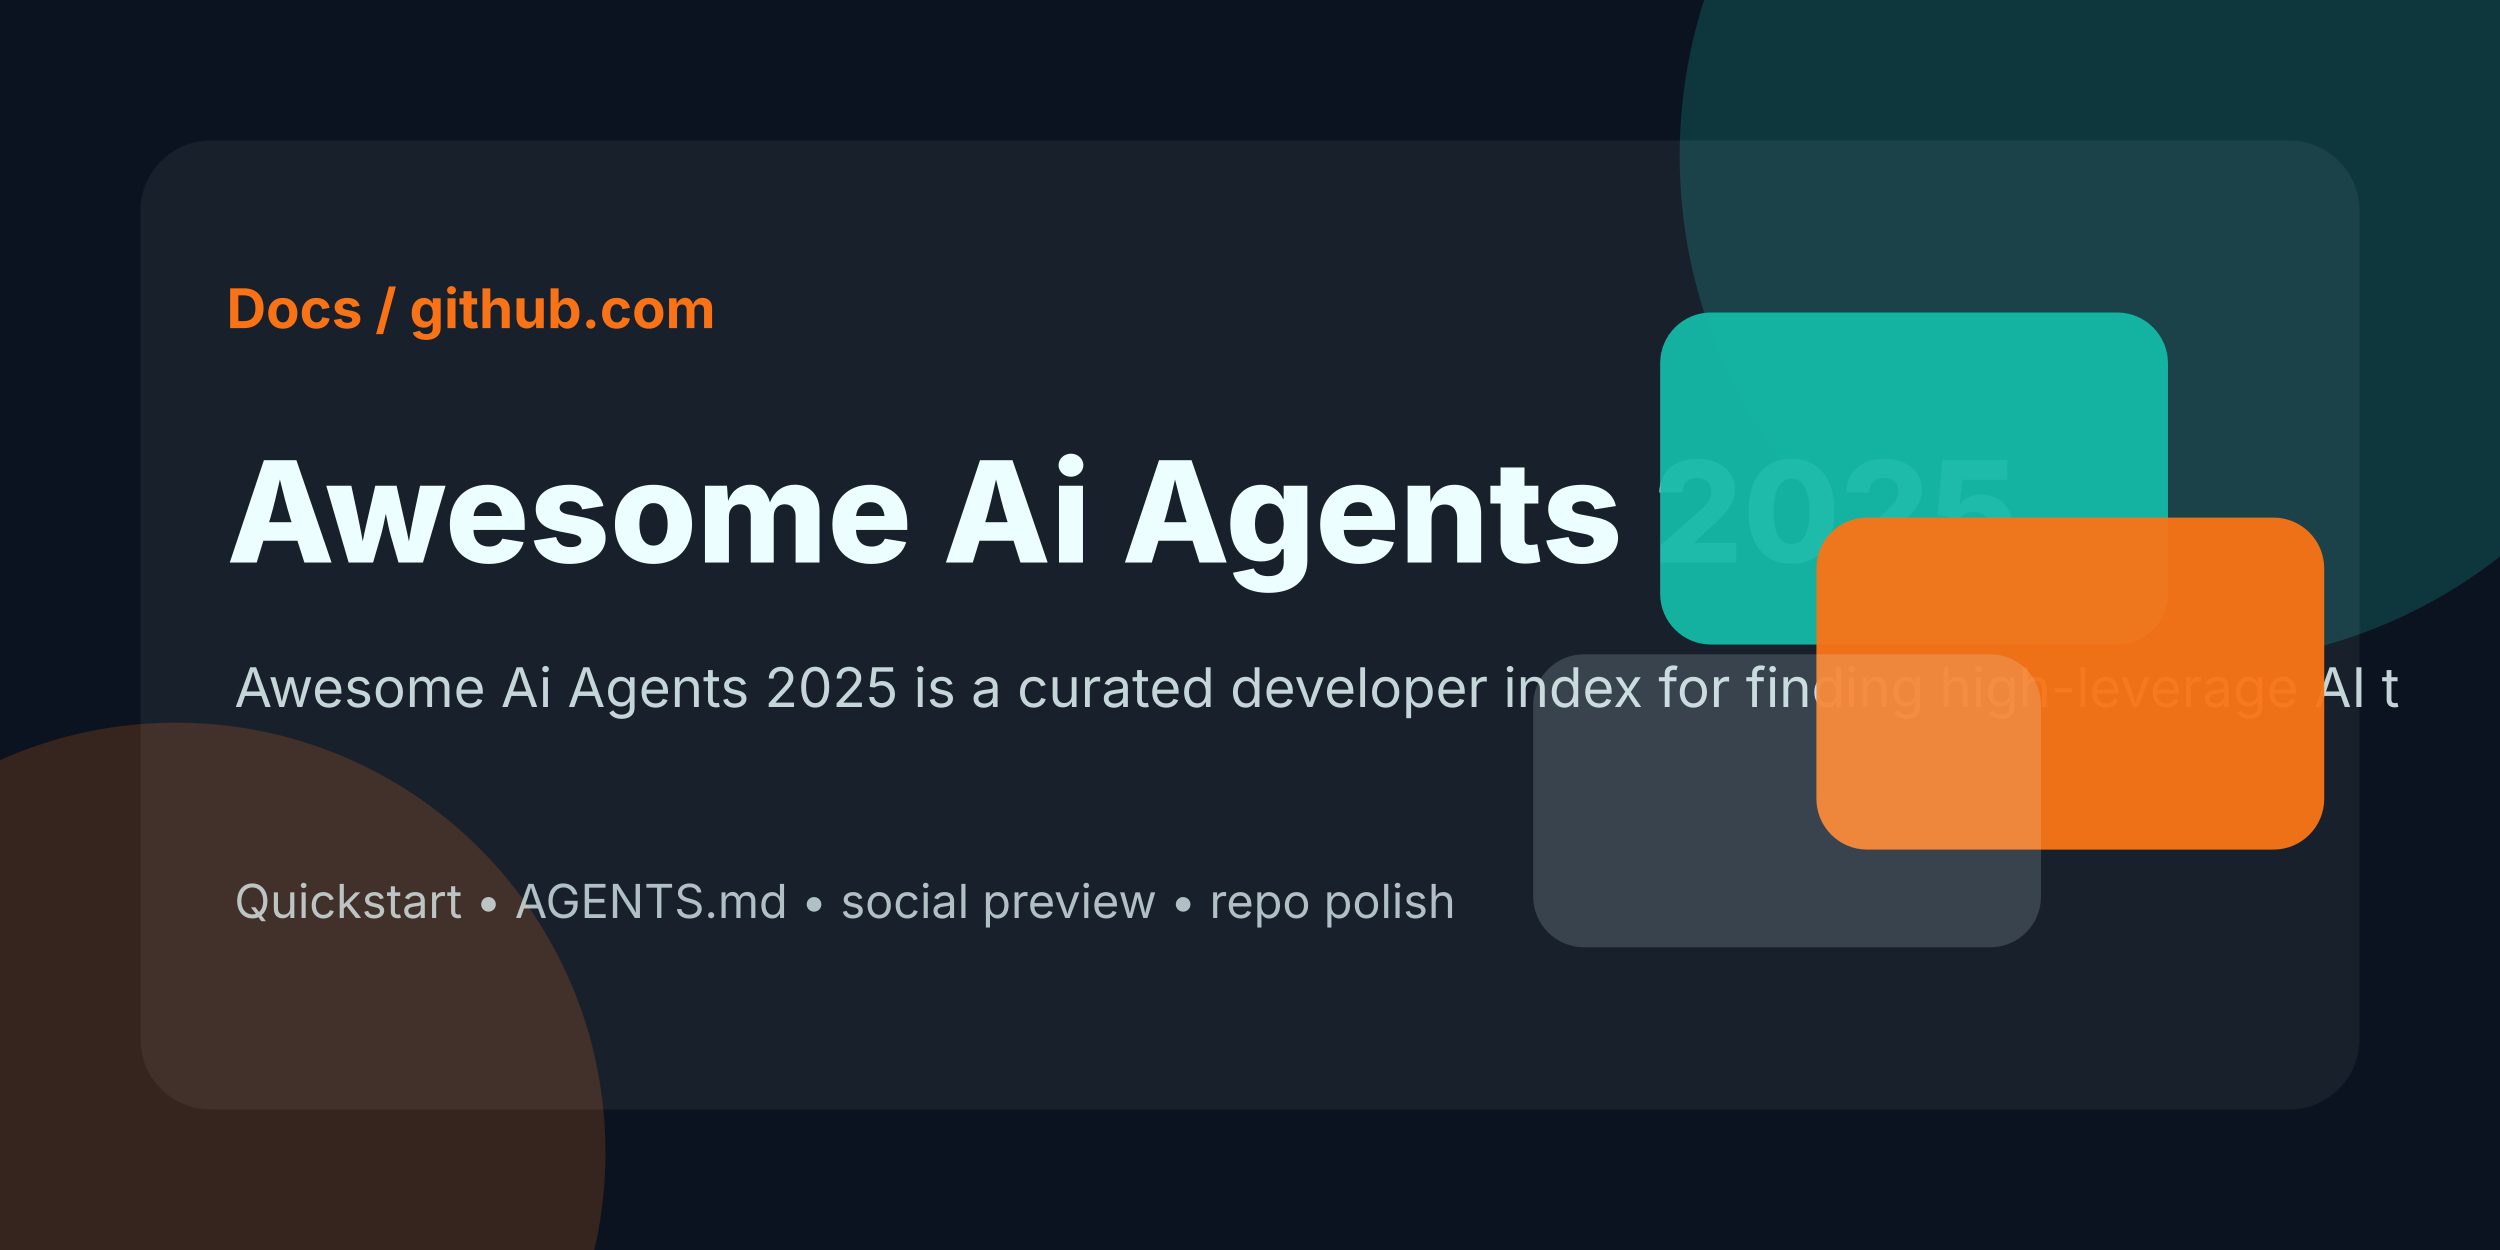
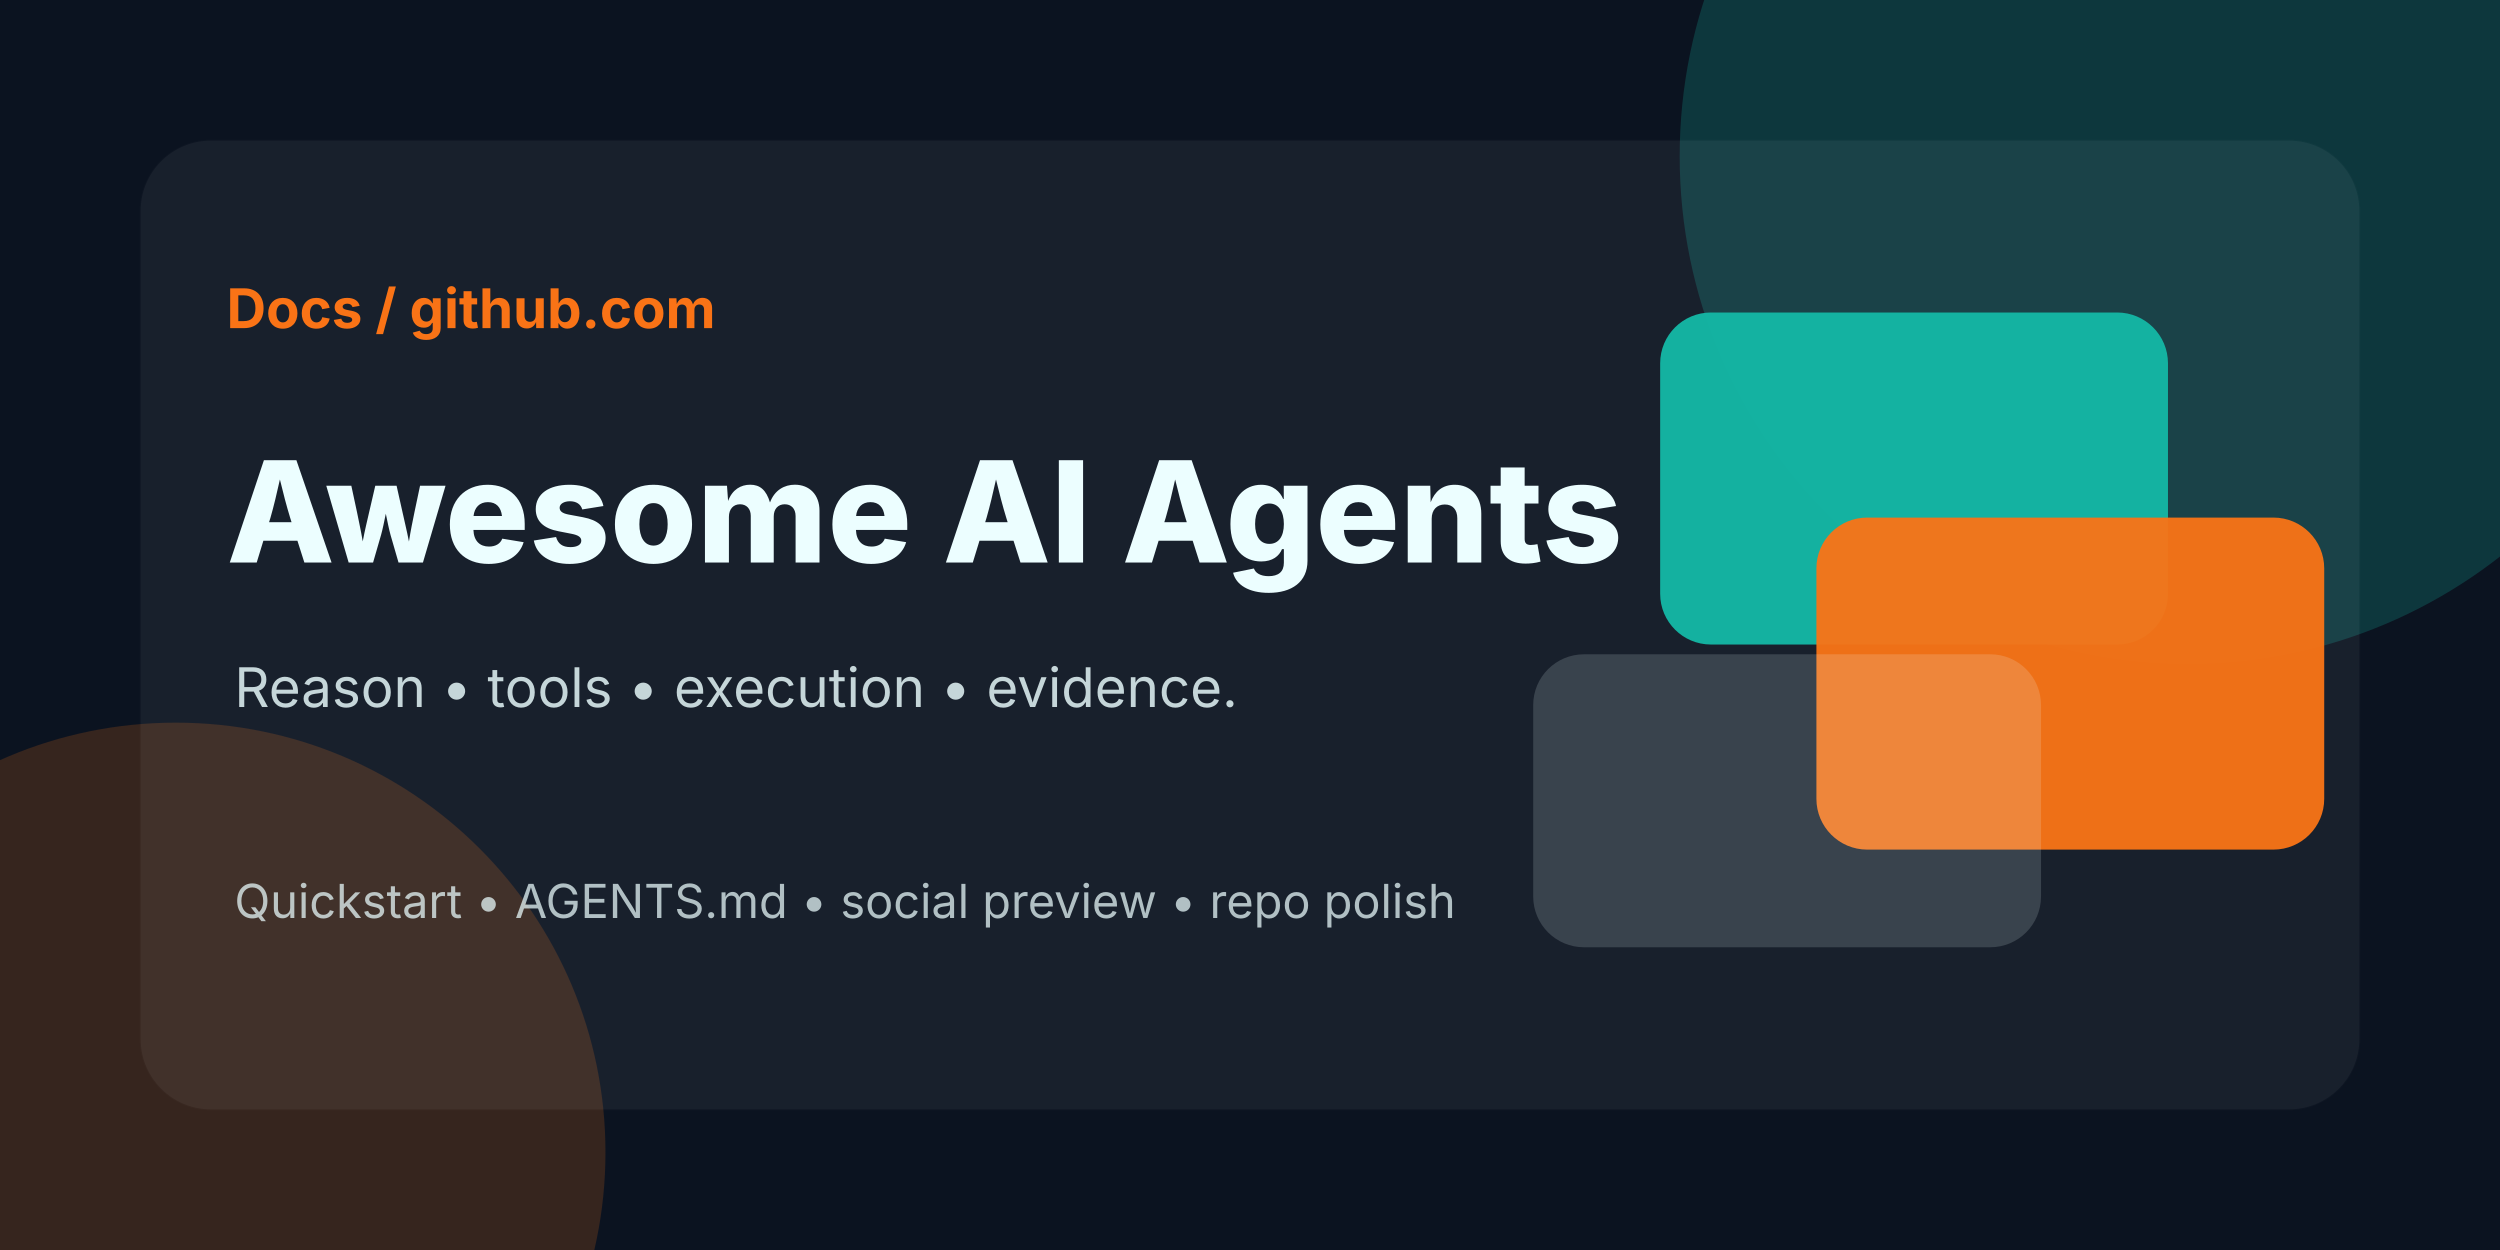
<svg xmlns="http://www.w3.org/2000/svg" width="1280" height="640" viewBox="0 0 1280 640">
  <rect width="1280" height="640" fill="#0B1320" />
  <circle cx="1120" cy="80" r="260" fill="#14B8A6" opacity=".22" />
  <circle cx="90" cy="590" r="220" fill="#F97316" opacity=".18" />
  <rect x="72" y="72" width="1136" height="496" rx="36" fill="#ffffff" opacity=".055" stroke="#ffffff" stroke-opacity=".18" />
  <text x="116" y="168" fill="#F97316" font-family="Inter, Arial, sans-serif" font-size="28" font-weight="700">Docs / github.com</text>
-   <text x="116" y="288" fill="#ECFEFF" font-family="Inter, Arial, sans-serif" font-size="72" font-weight="800">Awesome Ai Agents 2025</text>
-   <text x="120" y="362" fill="#ECFEFF" opacity=".82" font-family="Inter, Arial, sans-serif" font-size="28">Awesome Ai Agents 2025 is a curated developer index for finding high-leverage AI t</text>
+   <text x="116" y="288" fill="#ECFEFF" font-family="Inter, Arial, sans-serif" font-size="72" font-weight="800">Awesome AI Agents</text>
+   <text x="120" y="362" fill="#ECFEFF" opacity=".82" font-family="Inter, Arial, sans-serif" font-size="28">Reason • tools • execution • evidence.</text>
  <text x="120" y="470" fill="#ECFEFF" opacity=".72" font-family="Inter, Arial, sans-serif" font-size="24">Quickstart • AGENTS.md • social preview • repo polish</text>
  <rect x="850" y="160" width="260" height="170" rx="26" fill="#14B8A6" opacity=".95" />
  <rect x="930" y="265" width="260" height="170" rx="26" fill="#F97316" opacity=".95" />
  <rect x="785" y="335" width="260" height="150" rx="26" fill="#ECFEFF" opacity=".16" />
</svg>
